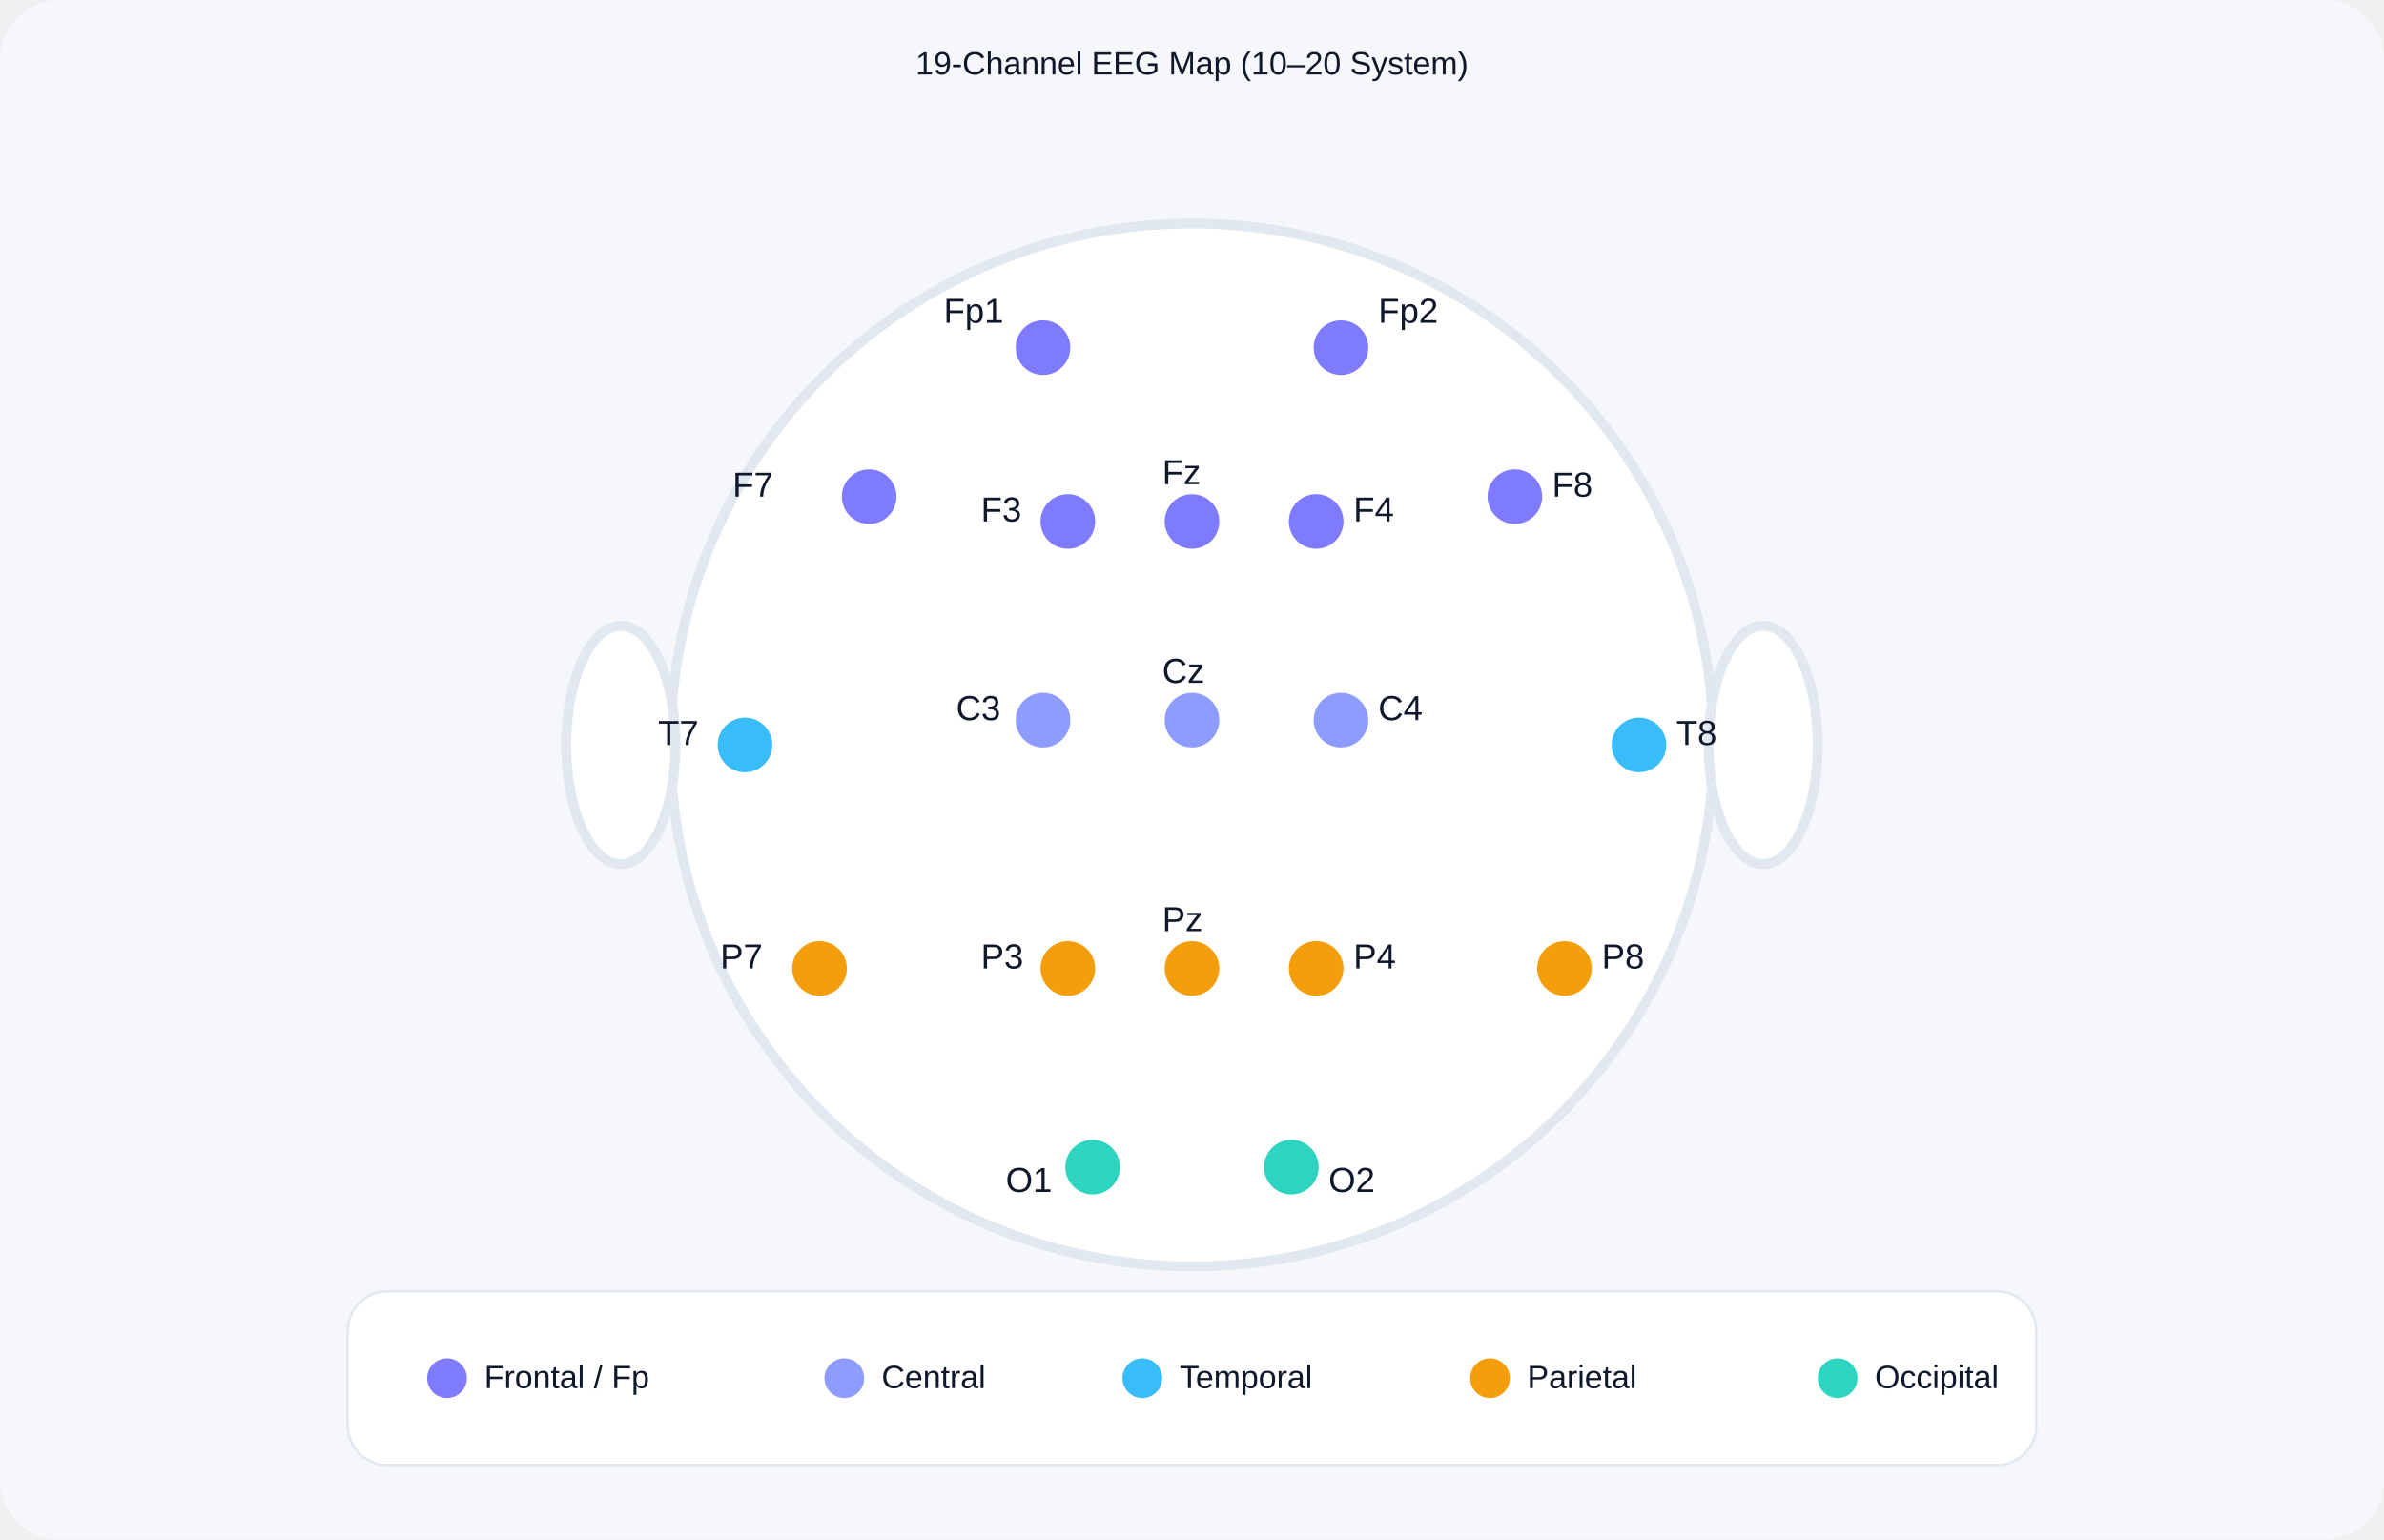
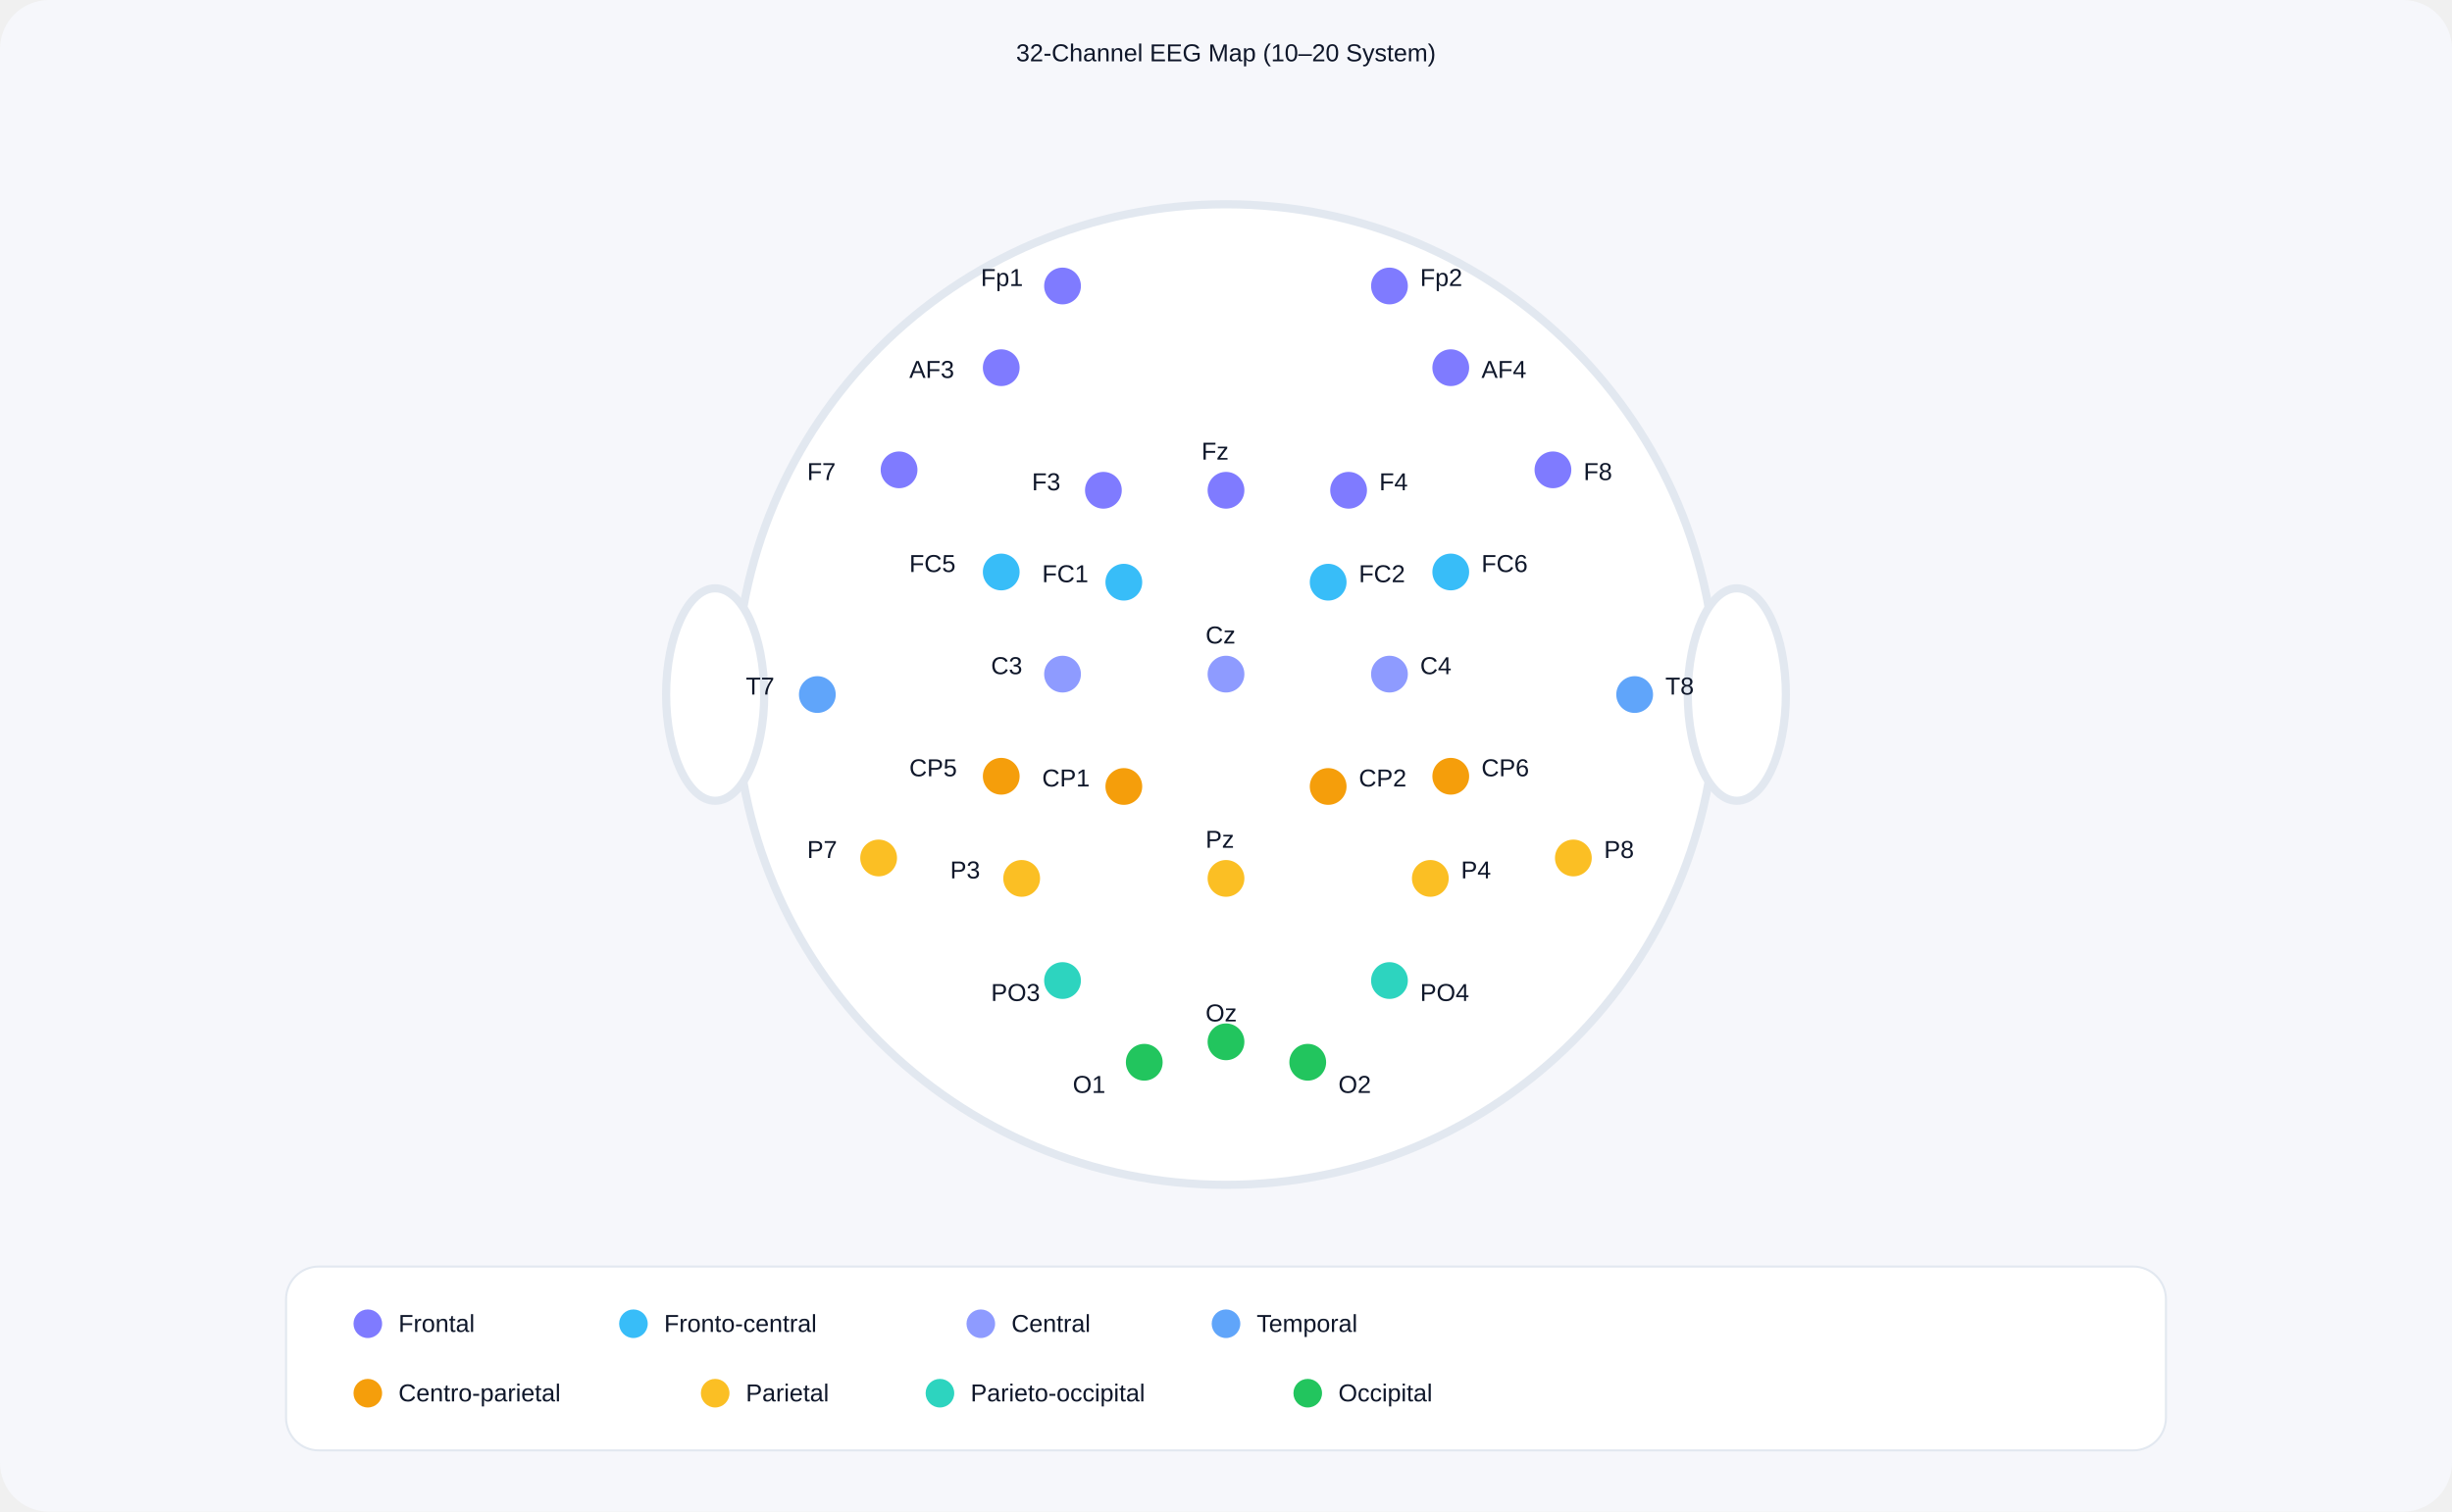
- <svg xmlns="http://www.w3.org/2000/svg" width="960" height="620" viewBox="0 0 960 620">
+ <svg xmlns="http://www.w3.org/2000/svg" width="1200" height="740" viewBox="0 0 1200 740">
  <defs>
    <style>
-       .label { font-family: Sora, Arial, sans-serif; font-size: 14px; fill: #0f172a; }
-       .legend { font-family: Sora, Arial, sans-serif; font-size: 13px; fill: #0f172a; }
+       .label { font-family: Sora, Arial, sans-serif; font-size: 12px; fill: #0f172a; }
+       .legend { font-family: Sora, Arial, sans-serif; font-size: 12px; fill: #0f172a; }
      .dot { stroke: #ffffff; stroke-width: 2; }
    </style>
  </defs>
-   <rect width="960" height="620" rx="24" fill="#f6f7fb" />
-   <g transform="translate(160,60)">
-     <circle cx="320" cy="240" r="210" fill="#ffffff" stroke="#e2e8f0" stroke-width="4" />
-     <ellipse cx="90" cy="240" rx="22" ry="48" fill="#ffffff" stroke="#e2e8f0" stroke-width="4" />
-     <ellipse cx="550" cy="240" rx="22" ry="48" fill="#ffffff" stroke="#e2e8f0" stroke-width="4" />
-     <circle class="dot" cx="260" cy="80" r="12" fill="#7f7bff" />
+   <rect width="1200" height="740" rx="24" fill="#f6f7fb" />
+   <g transform="translate(260,70)">
+     <circle cx="340" cy="270" r="240" fill="#ffffff" stroke="#e2e8f0" stroke-width="4" />
+     <ellipse cx="90" cy="270" rx="24" ry="52" fill="#ffffff" stroke="#e2e8f0" stroke-width="4" />
+     <ellipse cx="590" cy="270" rx="24" ry="52" fill="#ffffff" stroke="#e2e8f0" stroke-width="4" />
+     <circle class="dot" cx="260" cy="70" r="10" fill="#7f7bff" />
    <text class="label" x="220" y="70">Fp1</text>
-     <circle class="dot" cx="380" cy="80" r="12" fill="#7f7bff" />
-     <text class="label" x="395" y="70">Fp2</text>
-     <circle class="dot" cx="190" cy="140" r="12" fill="#7f7bff" />
-     <text class="label" x="135" y="140">F7</text>
-     <circle class="dot" cx="270" cy="150" r="12" fill="#7f7bff" />
-     <text class="label" x="235" y="150">F3</text>
-     <circle class="dot" cx="320" cy="150" r="12" fill="#7f7bff" />
-     <text class="label" x="308" y="135">Fz</text>
-     <circle class="dot" cx="370" cy="150" r="12" fill="#7f7bff" />
-     <text class="label" x="385" y="150">F4</text>
-     <circle class="dot" cx="450" cy="140" r="12" fill="#7f7bff" />
-     <text class="label" x="465" y="140">F8</text>
-     <circle class="dot" cx="140" cy="240" r="12" fill="#38bdf8" />
-     <text class="label" x="105" y="240">T7</text>
-     <circle class="dot" cx="500" cy="240" r="12" fill="#38bdf8" />
-     <text class="label" x="515" y="240">T8</text>
-     <circle class="dot" cx="260" cy="230" r="12" fill="#8e9bff" />
-     <text class="label" x="225" y="230">C3</text>
-     <circle class="dot" cx="320" cy="230" r="12" fill="#8e9bff" />
-     <text class="label" x="308" y="215">Cz</text>
-     <circle class="dot" cx="380" cy="230" r="12" fill="#8e9bff" />
-     <text class="label" x="395" y="230">C4</text>
-     <circle class="dot" cx="170" cy="330" r="12" fill="#f59e0b" />
-     <text class="label" x="130" y="330">P7</text>
-     <circle class="dot" cx="270" cy="330" r="12" fill="#f59e0b" />
-     <text class="label" x="235" y="330">P3</text>
-     <circle class="dot" cx="320" cy="330" r="12" fill="#f59e0b" />
-     <text class="label" x="308" y="315">Pz</text>
-     <circle class="dot" cx="370" cy="330" r="12" fill="#f59e0b" />
-     <text class="label" x="385" y="330">P4</text>
-     <circle class="dot" cx="470" cy="330" r="12" fill="#f59e0b" />
-     <text class="label" x="485" y="330">P8</text>
-     <circle class="dot" cx="280" cy="410" r="12" fill="#2dd4bf" />
-     <text class="label" x="245" y="420">O1</text>
-     <circle class="dot" cx="360" cy="410" r="12" fill="#2dd4bf" />
-     <text class="label" x="375" y="420">O2</text>
+     <circle class="dot" cx="420" cy="70" r="10" fill="#7f7bff" />
+     <text class="label" x="435" y="70">Fp2</text>
+     <circle class="dot" cx="230" cy="110" r="10" fill="#7f7bff" />
+     <text class="label" x="185" y="115">AF3</text>
+     <circle class="dot" cx="450" cy="110" r="10" fill="#7f7bff" />
+     <text class="label" x="465" y="115">AF4</text>
+     <circle class="dot" cx="180" cy="160" r="10" fill="#7f7bff" />
+     <text class="label" x="135" y="165">F7</text>
+     <circle class="dot" cx="280" cy="170" r="10" fill="#7f7bff" />
+     <text class="label" x="245" y="170">F3</text>
+     <circle class="dot" cx="340" cy="170" r="10" fill="#7f7bff" />
+     <text class="label" x="328" y="155">Fz</text>
+     <circle class="dot" cx="400" cy="170" r="10" fill="#7f7bff" />
+     <text class="label" x="415" y="170">F4</text>
+     <circle class="dot" cx="500" cy="160" r="10" fill="#7f7bff" />
+     <text class="label" x="515" y="165">F8</text>
+     <circle class="dot" cx="230" cy="210" r="10" fill="#38bdf8" />
+     <text class="label" x="185" y="210">FC5</text>
+     <circle class="dot" cx="290" cy="215" r="10" fill="#38bdf8" />
+     <text class="label" x="250" y="215">FC1</text>
+     <circle class="dot" cx="390" cy="215" r="10" fill="#38bdf8" />
+     <text class="label" x="405" y="215">FC2</text>
+     <circle class="dot" cx="450" cy="210" r="10" fill="#38bdf8" />
+     <text class="label" x="465" y="210">FC6</text>
+     <circle class="dot" cx="260" cy="260" r="10" fill="#8e9bff" />
+     <text class="label" x="225" y="260">C3</text>
+     <circle class="dot" cx="340" cy="260" r="10" fill="#8e9bff" />
+     <text class="label" x="330" y="245">Cz</text>
+     <circle class="dot" cx="420" cy="260" r="10" fill="#8e9bff" />
+     <text class="label" x="435" y="260">C4</text>
+     <circle class="dot" cx="140" cy="270" r="10" fill="#60a5fa" />
+     <text class="label" x="105" y="270">T7</text>
+     <circle class="dot" cx="540" cy="270" r="10" fill="#60a5fa" />
+     <text class="label" x="555" y="270">T8</text>
+     <circle class="dot" cx="230" cy="310" r="10" fill="#f59e0b" />
+     <text class="label" x="185" y="310">CP5</text>
+     <circle class="dot" cx="290" cy="315" r="10" fill="#f59e0b" />
+     <text class="label" x="250" y="315">CP1</text>
+     <circle class="dot" cx="390" cy="315" r="10" fill="#f59e0b" />
+     <text class="label" x="405" y="315">CP2</text>
+     <circle class="dot" cx="450" cy="310" r="10" fill="#f59e0b" />
+     <text class="label" x="465" y="310">CP6</text>
+     <circle class="dot" cx="240" cy="360" r="10" fill="#fbbf24" />
+     <text class="label" x="205" y="360">P3</text>
+     <circle class="dot" cx="170" cy="350" r="10" fill="#fbbf24" />
+     <text class="label" x="135" y="350">P7</text>
+     <circle class="dot" cx="340" cy="360" r="10" fill="#fbbf24" />
+     <text class="label" x="330" y="345">Pz</text>
+     <circle class="dot" cx="440" cy="360" r="10" fill="#fbbf24" />
+     <text class="label" x="455" y="360">P4</text>
+     <circle class="dot" cx="510" cy="350" r="10" fill="#fbbf24" />
+     <text class="label" x="525" y="350">P8</text>
+     <circle class="dot" cx="260" cy="410" r="10" fill="#2dd4bf" />
+     <text class="label" x="225" y="420">PO3</text>
+     <circle class="dot" cx="420" cy="410" r="10" fill="#2dd4bf" />
+     <text class="label" x="435" y="420">PO4</text>
+     <circle class="dot" cx="300" cy="450" r="10" fill="#22c55e" />
+     <text class="label" x="265" y="465">O1</text>
+     <circle class="dot" cx="380" cy="450" r="10" fill="#22c55e" />
+     <text class="label" x="395" y="465">O2</text>
+     <circle class="dot" cx="340" cy="440" r="10" fill="#22c55e" />
+     <text class="label" x="330" y="430">Oz</text>
  </g>
-   <g transform="translate(140,520)">
-     <rect x="0" y="0" width="680" height="70" rx="16" fill="#ffffff" stroke="#e2e8f0" />
-     <circle cx="40" cy="35" r="8" fill="#7f7bff" />
-     <text class="legend" x="55" y="39">Frontal / Fp</text>
-     <circle cx="200" cy="35" r="8" fill="#8e9bff" />
-     <text class="legend" x="215" y="39">Central</text>
-     <circle cx="320" cy="35" r="8" fill="#38bdf8" />
-     <text class="legend" x="335" y="39">Temporal</text>
-     <circle cx="460" cy="35" r="8" fill="#f59e0b" />
-     <text class="legend" x="475" y="39">Parietal</text>
-     <circle cx="600" cy="35" r="8" fill="#2dd4bf" />
-     <text class="legend" x="615" y="39">Occipital</text>
+   <g transform="translate(140,620)">
+     <rect x="0" y="0" width="920" height="90" rx="16" fill="#ffffff" stroke="#e2e8f0" />
+     <circle cx="40" cy="28" r="7" fill="#7f7bff" />
+     <text class="legend" x="55" y="32">Frontal</text>
+     <circle cx="170" cy="28" r="7" fill="#38bdf8" />
+     <text class="legend" x="185" y="32">Fronto-central</text>
+     <circle cx="340" cy="28" r="7" fill="#8e9bff" />
+     <text class="legend" x="355" y="32">Central</text>
+     <circle cx="460" cy="28" r="7" fill="#60a5fa" />
+     <text class="legend" x="475" y="32">Temporal</text>
+     <circle cx="40" cy="62" r="7" fill="#f59e0b" />
+     <text class="legend" x="55" y="66">Centro-parietal</text>
+     <circle cx="210" cy="62" r="7" fill="#fbbf24" />
+     <text class="legend" x="225" y="66">Parietal</text>
+     <circle cx="320" cy="62" r="7" fill="#2dd4bf" />
+     <text class="legend" x="335" y="66">Parieto-occipital</text>
+     <circle cx="500" cy="62" r="7" fill="#22c55e" />
+     <text class="legend" x="515" y="66">Occipital</text>
  </g>
-   <text class="legend" x="480" y="30" text-anchor="middle">19-Channel EEG Map (10–20 System)</text>
+   <text class="legend" x="600" y="30" text-anchor="middle">32-Channel EEG Map (10–20 System)</text>
</svg>
